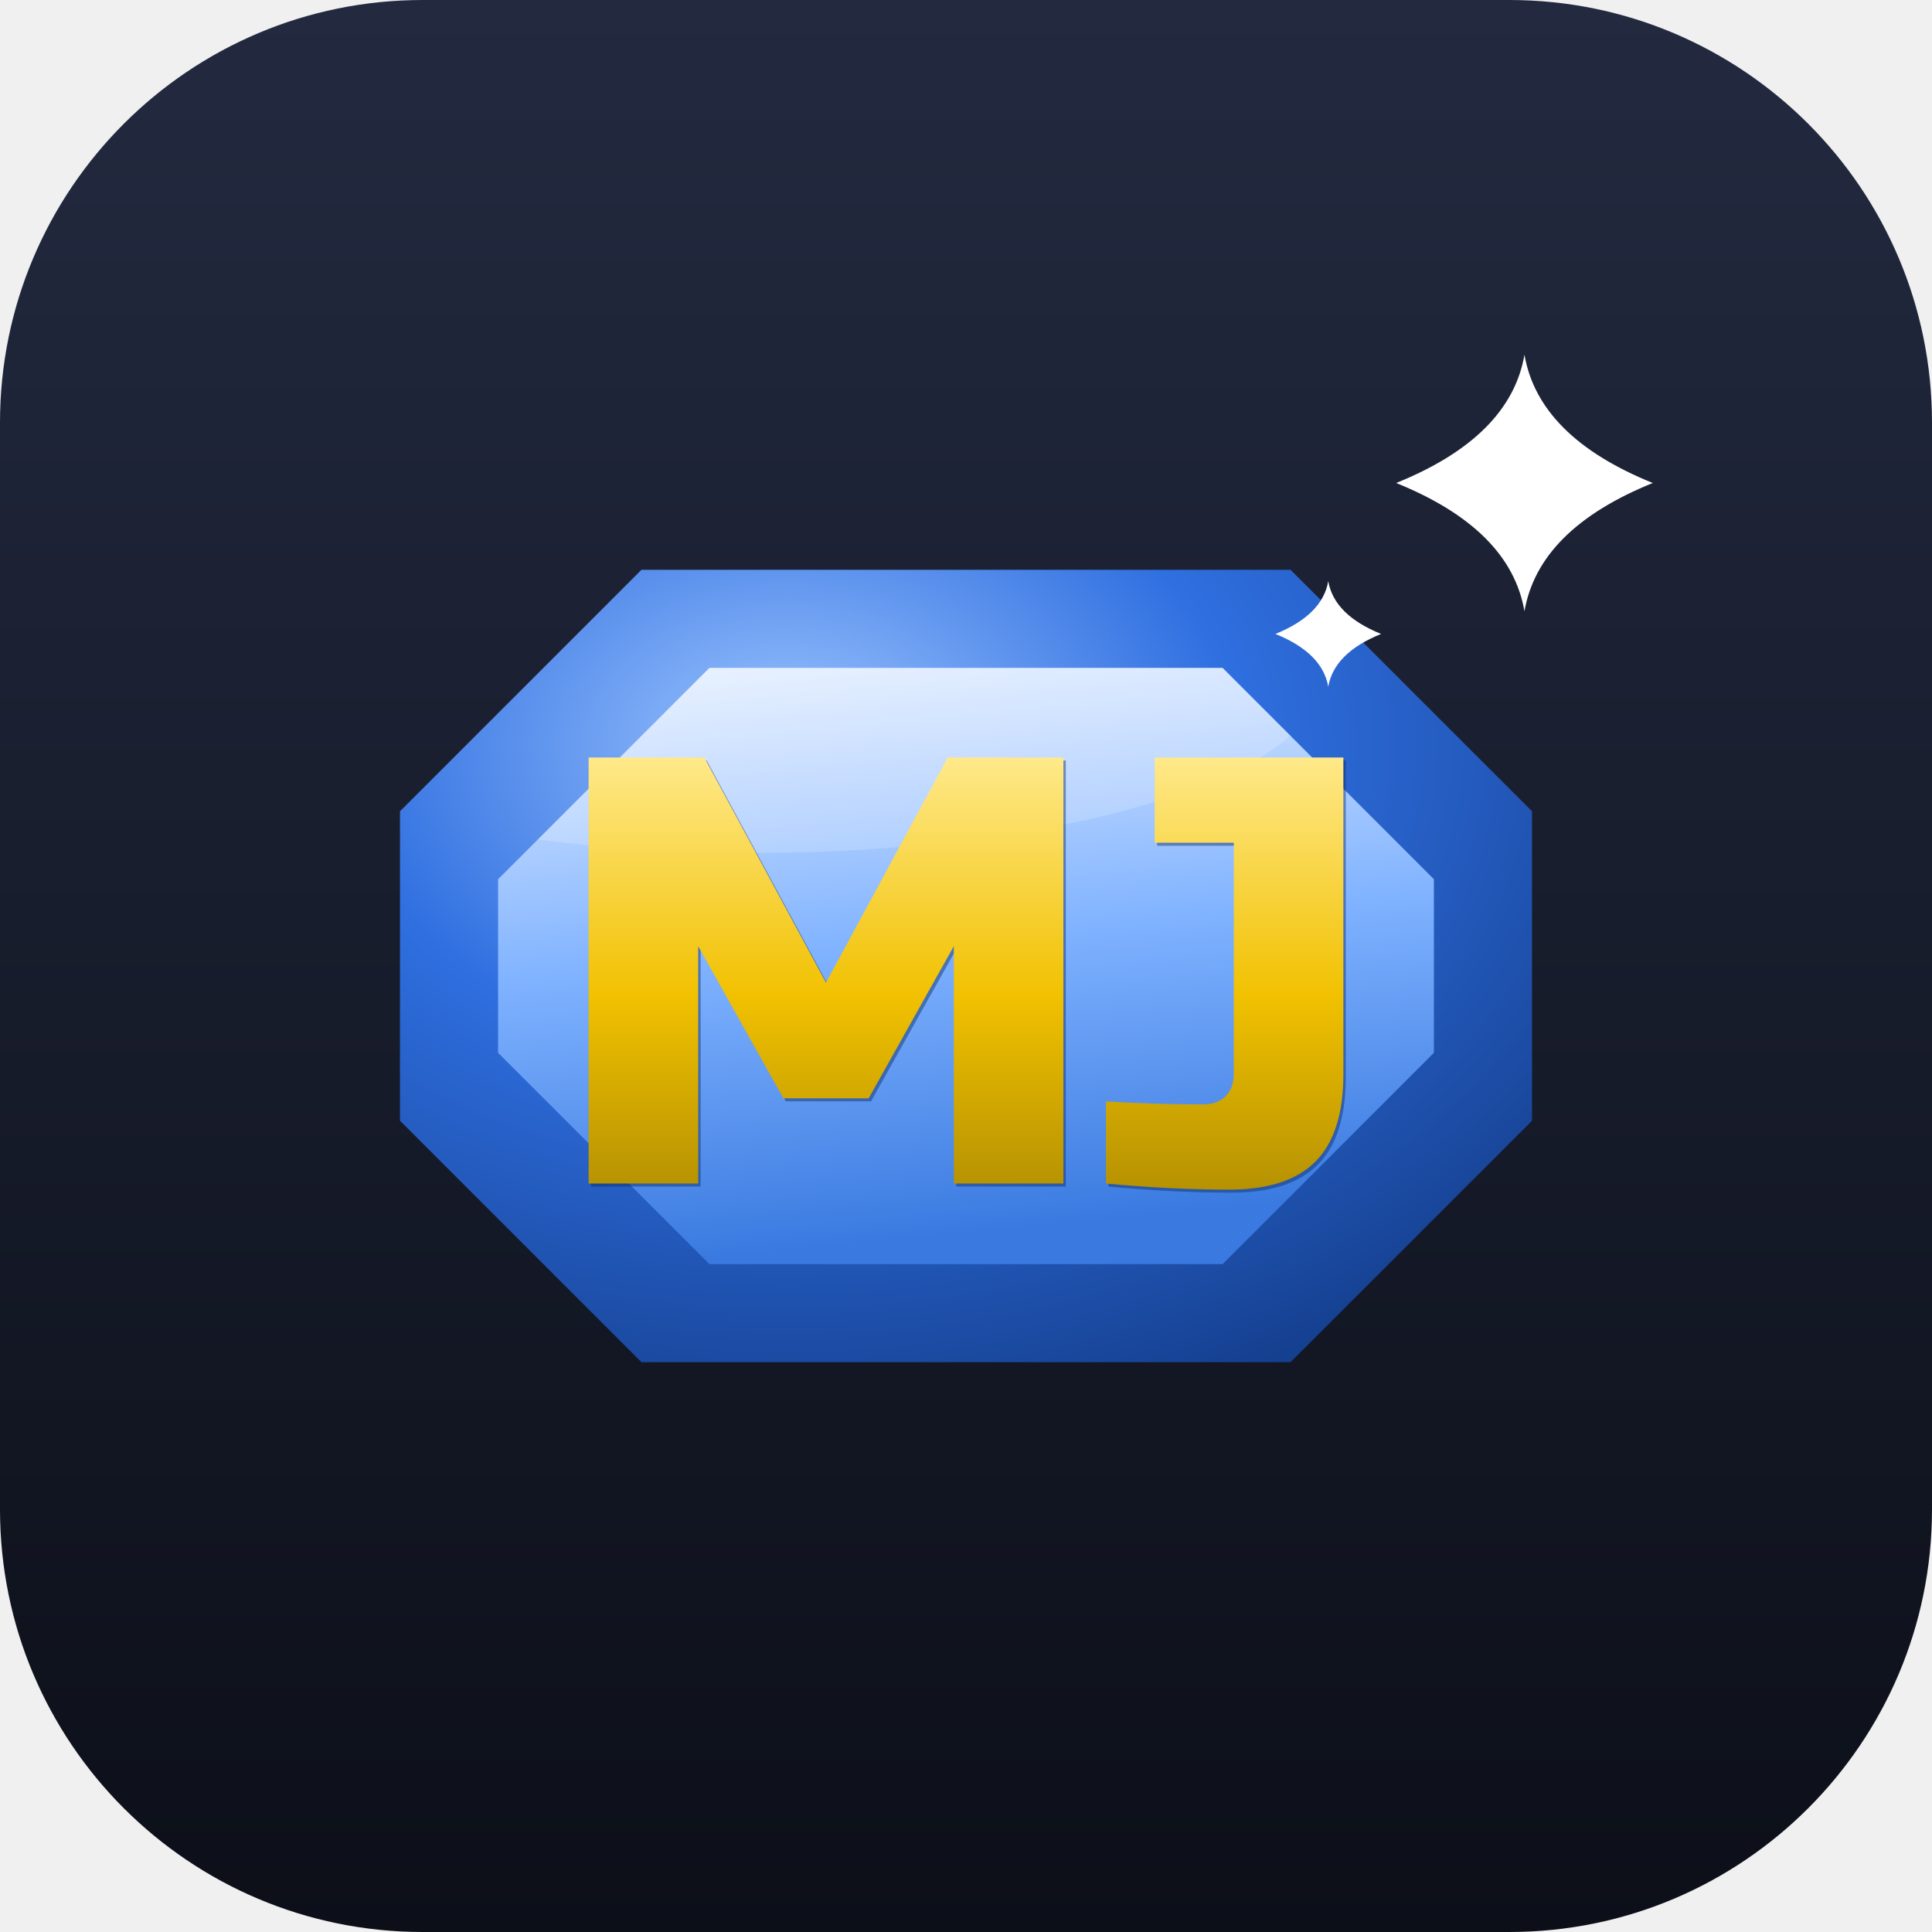
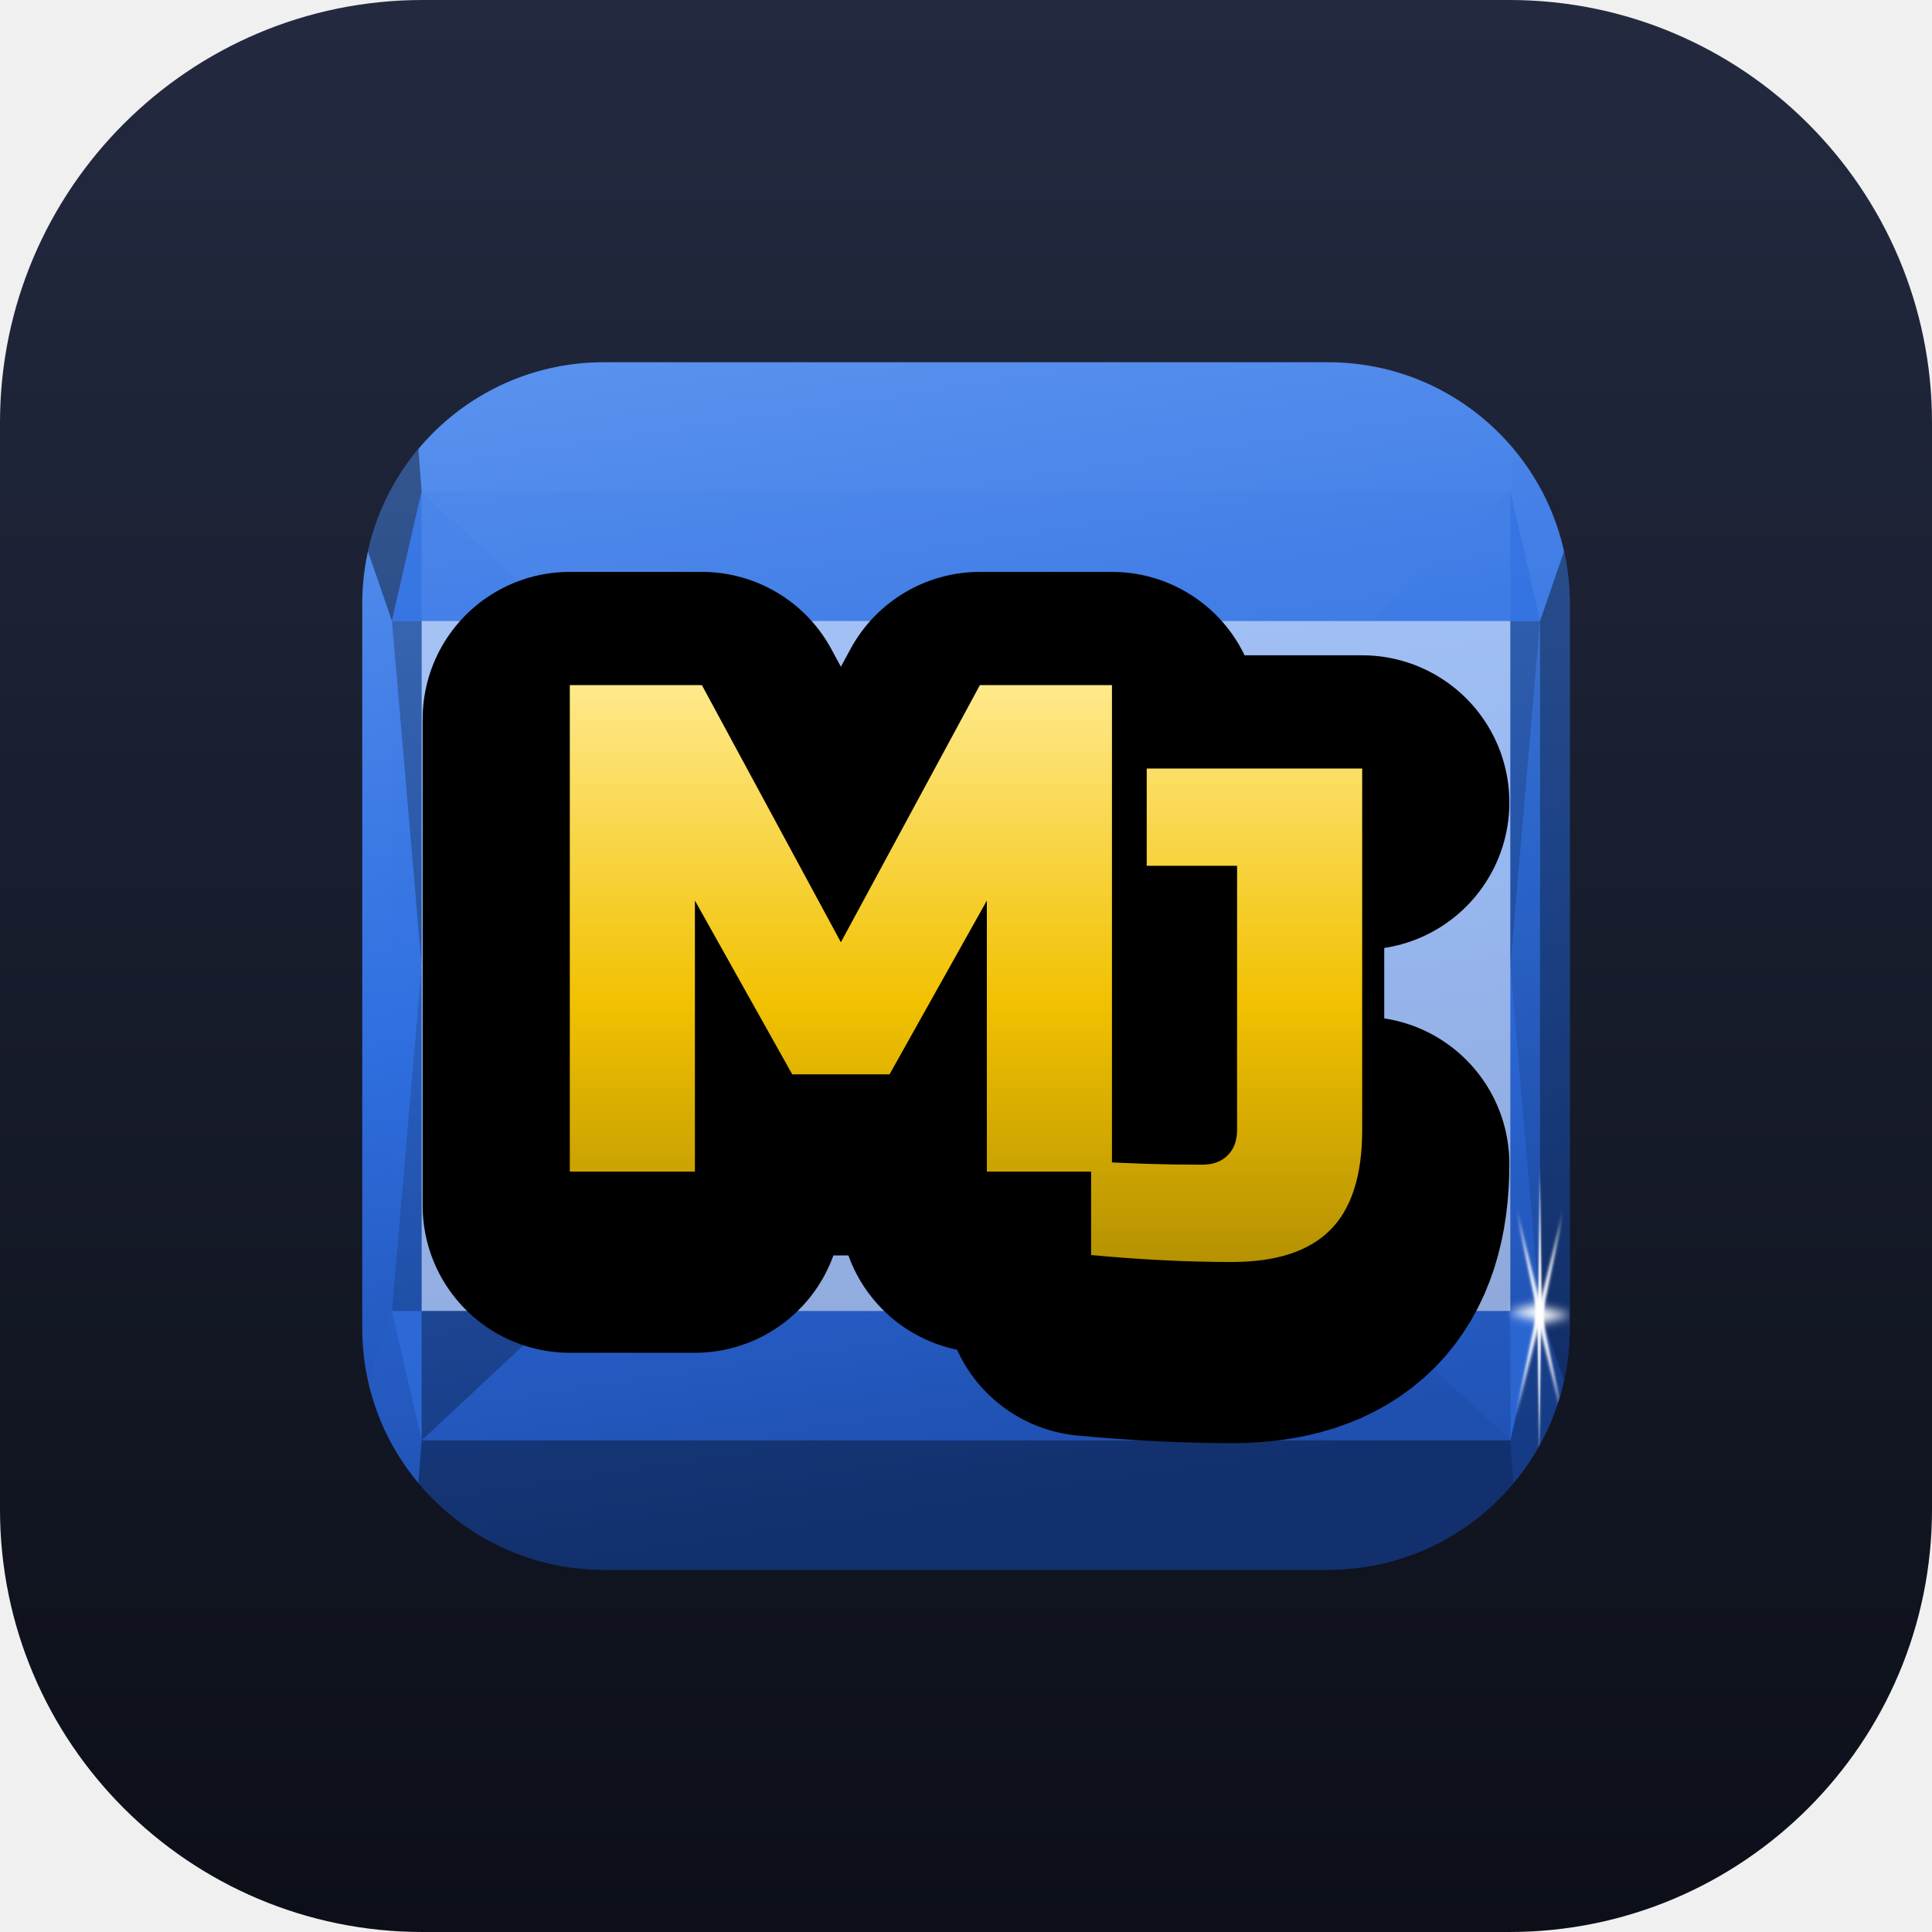
<svg xmlns="http://www.w3.org/2000/svg" width="512" height="512" viewBox="0 0 512 512" role="img" aria-label="Blue jewel with gold MJ monogram">
  <defs>
    <linearGradient id="a-bg" x1="0" y1="0" x2="0" y2="1">
      <stop offset="0%" stop-color="#232a40" />
      <stop offset="100%" stop-color="#0c0f18" />
    </linearGradient>
-     <radialGradient id="a-outer" cx="34%" cy="22%" r="95%">
-       <stop offset="0%" stop-color="#9cc4ff" />
-       <stop offset="42%" stop-color="#2f6fe0" />
-       <stop offset="100%" stop-color="#123a86" />
-     </radialGradient>
-     <linearGradient id="a-table" x1="0" y1="0" x2="0.15" y2="1">
-       <stop offset="0%" stop-color="#eaf2ff" />
-       <stop offset="52%" stop-color="#7fb2ff" />
-       <stop offset="100%" stop-color="#3a7ae0" />
+     <linearGradient id="a-blue" x1="0" y1="0" x2="0.15" y2="1">
+       <stop offset="0%" stop-color="#5b93ef" />
+       <stop offset="55%" stop-color="#2f6fe0" />
+       <stop offset="100%" stop-color="#1c4aa8" />
    </linearGradient>
    <linearGradient id="a-gold" x1="0" y1="0" x2="0" y2="1">
      <stop offset="0%" stop-color="#ffe98a" />
      <stop offset="55%" stop-color="#f1c101" />
      <stop offset="100%" stop-color="#b69202" />
    </linearGradient>
    <clipPath id="a-clip">
-       <polygon points="188,177 324,177 380,233 380,279 324,335 188,335 132,279 132,233" />
+       <rect x="96" y="96" width="320" height="320" rx="64" />
    </clipPath>
+     <linearGradient id="a-w1">
+       <stop style="stop-color:#ffffff;stop-opacity:1;" offset="0" id="stop5936" />
+     </linearGradient>
+     <linearGradient id="a-w2">
+       <stop style="stop-color:#ffffff;stop-opacity:1;" offset="0" id="stop5896" />
+       <stop style="stop-color:#ffffff;stop-opacity:0.965;" offset="1" id="stop5898" />
+     </linearGradient>
+     <linearGradient id="a-w3">
+       <stop style="stop-color:#ffffff;stop-opacity:1;" offset="0" id="stop5203" />
+     </linearGradient>
+     <radialGradient href="#a-w2" id="a-spark" cx="340" cy="1042.362" fx="340" fy="1042.362" r="13.846" gradientUnits="userSpaceOnUse" />
+     <filter id="a-blur" color-interpolation-filters="sRGB">
+       <feGaussianBlur stdDeviation="0.436" id="a-blurfe" />
+     </filter>
+     <radialGradient href="#a-w1" id="a-gloss" cx="212.5" cy="982.362" fx="212.5" fy="982.362" r="182.5" gradientTransform="matrix(1.506849,0,0,0.2191781,-15.20548,767.0499)" gradientUnits="userSpaceOnUse" />
  </defs>
  <rect width="512" height="512" rx="112" fill="url(#a-bg)" />
-   <polygon points="170,151 342,151 406,215 406,297 342,361 170,361 106,297 106,215" fill="url(#a-outer)" />
-   <polygon points="188,177 324,177 380,233 380,279 324,335 188,335 132,279 132,233" fill="url(#a-table)" />
+   <rect x="96" y="96" width="320" height="320" rx="64" fill="url(#a-blue)" />
  <g clip-path="url(#a-clip)">
-     <ellipse cx="200" cy="180" rx="150" ry="46" fill="#ffffff" opacity="0.18" />
+     <g transform="translate(96 96) scale(0.52459 2.28571)">
+       <g transform="translate(0,-912.3622)">
+         <path id="path5470" d="m 30,942.362 550,0 0,80 -550,0 z" style="opacity:0.5;fill:url(#a-gloss);fill-opacity:1;stroke:none" />
+         <path id="path5470-1" d="m 0,932.362 25,-20 5,15 -15,15 z" style="opacity:0.4;fill:#000000;fill-opacity:1;stroke:none" />
+         <path id="path5470-1-6" d="m 0,1032.362 15,-10 15,15 -5,15 z" style="opacity:0.1;fill:#2f6fe0;fill-opacity:1;stroke:none" />
+         <path id="path5470-1-6-8" d="m 580,927.362 5,-15 25,20 -15,10 z" style="opacity:0.1;fill:#2f6fe0;fill-opacity:1;stroke:none" />
+         <path id="path5470-1-8" d="m 580,1037.362 15,-15 15,10 -25,20 z" style="opacity:0.2;fill:#000000;fill-opacity:1;stroke:none" />
+         <path id="path5470-1-8-2" d="m 30,1037.362 550,0 5,15 -560,0 z" style="opacity:0.35;fill:#000000;fill-opacity:1;stroke:none" />
+         <path id="path5470-1-8-2-7" d="m 610,932.362 0,100 -15,-10 0,-80 z" style="opacity:0.4;fill:#000000;fill-opacity:1;stroke:none" />
+         <path id="path5470-1-6-7" d="m 15,1022.362 15,0 0,15 z" style="opacity:0;fill:#2f6fe0;fill-opacity:1;stroke:none" />
+         <path id="path5470-1-1" d="m 15,1022.362 15,0 0,15 z" style="opacity:0.7;fill:#2f6fe0;fill-opacity:1;stroke:none" />
+         <path id="path5470-1-1-2" d="m 30,1037.362 0,-15 70,0 z" style="opacity:0.25;fill:#000000;fill-opacity:1;stroke:none" />
+         <path id="path5470-1-1-2-6" d="m 30,1022.362 -15,0 15,-40 z" style="opacity:0.15;fill:#000000;fill-opacity:1;stroke:none" />
+         <path id="path5470-1-1-2-6-0" d="m 15,942.362 15,40 0,-40 z" style="opacity:0.25;fill:#000000;fill-opacity:1;stroke:none" />
+         <path id="path5470-1-1-2-6-4" d="m 30,982.362 -15,40 0,-80 z" style="opacity:0.05;fill:#2f6fe0;fill-opacity:1;stroke:none" />
+         <path id="path5470-1-1-2-6-9" d="m 580,1022.362 15,0 -15,-40 z" style="opacity:0.1;fill:#2f6fe0;fill-opacity:1;stroke:none" />
+         <path id="path5470-1-1-2-6-0-4" d="m 595,942.362 -15,40 0,-40 z" style="opacity:0.25;fill:#000000;fill-opacity:1;stroke:none" />
+         <path id="path5470-1-1-2-6-4-6" d="m 580,982.362 15,40 0,-80 z" style="opacity:0.1;fill:#000000;fill-opacity:1;stroke:none" />
+         <path id="path5470-1-1-0" d="m 15,942.362 15,0 0,-15 z" style="opacity:0.7;fill:#2f6fe0;fill-opacity:1;stroke:none" />
+         <path id="path5470-1-1-2-3" d="m 30,927.362 0,15 70,0 z" style="opacity:0.2;fill:#2f6fe0;fill-opacity:1;stroke:none" />
+         <path id="path5470-1-1-6" d="m 595,1022.362 -15,0 0,15 z" style="opacity:0.7;fill:#2f6fe0;fill-opacity:1;stroke:none" />
+         <path id="path5470-1-1-2-2" d="m 580,1037.362 0,-15 -70,0 z" style="opacity:0.25;fill:#2f6fe0;fill-opacity:1;stroke:none" />
+         <path id="path5470-1-1-6-4" d="m 595,942.362 -15,0 0,-15 z" style="opacity:0.7;fill:#2f6fe0;fill-opacity:1;stroke:none" />
+         <path id="path5470-1-1-2-2-5" d="m 580,927.362 0,15 -70,0 z" style="opacity:0.15;fill:#2f6fe0;fill-opacity:1;stroke:none" />
+         <path id="path5470-1-6-88" d="m 30,1037.362 70,-15 410,0 70,15 z" style="opacity:0.1;fill:#2f6fe0;fill-opacity:1;stroke:none" />
+         <path id="path5470-1-6-88-1" d="m 30,927.362 70,15 410,0 70,-15 z" style="opacity:0.1;fill:#2f6fe0;fill-opacity:1;stroke:none" />
+         <path style="fill:url(#a-spark);fill-opacity:1;fill-rule:nonzero;stroke:none;filter:url(#a-blur)" id="path5836" d="m 340.118,1029.906 0.662,10.953 8.111,-7.221 -7.277,8.213 10.841,0.629 -10.953,0.662 7.221,8.111 -8.213,-7.277 -0.629,10.841 -0.662,-10.953 -8.111,7.221 7.277,-8.213 -10.841,-0.629 10.953,-0.662 -7.221,-8.111 8.213,7.277 z" transform="matrix(1.324015,0,0,1.324015,144.5979,-357.4278)" />
+       </g>
+     </g>
  </g>
-   <path d="M660 0L660-390L520-140L380-140L240-390L240 0L60 0L60-700L250-700L450-330L650-700L840-700L840 0L660 0M1300-180Q1300-82 1254-36Q1208 10 1112.50 10Q1017 10 910 0L910-135Q988-130 1070-130Q1093-130 1106.50-143.50Q1120-157 1120-180L1120-560L990-560L990-700L1300-700" transform="translate(256 258) scale(0.1613) translate(-680 345) translate(4 5)" fill="#0b2a63" opacity="0.45" />
-   <path d="M660 0L660-390L520-140L380-140L240-390L240 0L60 0L60-700L250-700L450-330L650-700L840-700L840 0L660 0M1300-180Q1300-82 1254-36Q1208 10 1112.50 10Q1017 10 910 0L910-135Q988-130 1070-130Q1093-130 1106.50-143.50Q1120-157 1120-180L1120-560L990-560L990-700L1300-700" transform="translate(256 258) scale(0.1613) translate(-680 345)" fill="url(#a-gold)" />
-   <path d="M 404 94 Q 407.74 115.76 438 128 Q 407.74 140.24 404 162 Q 400.26 140.24 370 128 Q 400.26 115.76 404 94 Z" fill="#ffffff" />
-   <path d="M 352 154 Q 353.54 162.96 366 168 Q 353.54 173.04 352 182 Q 350.46 173.04 338 168 Q 350.46 162.96 352 154 Z" fill="#ffffff" />
+   <path d="M660 0L660-390L520-140L380-140L240-390L240 0L60 0L60-700L250-700L450-330L650-700L840-700L840 0L660 0M1200-60Q1200 38 1154 84Q1108 130 1012.50 130Q917 130 810 120L810-15Q888-10 970-10Q993-10 1006.50-23.50Q1020-37 1020-60L1020-440L890-440L890-580L1200-580" transform="translate(256 258) scale(0.1842) translate(-630 285) translate(0 48.85993)" fill="none" stroke="#000000" stroke-width="423.453" stroke-linejoin="round" stroke-linecap="round" />
+   <path d="M660 0L660-390L520-140L380-140L240-390L240 0L60 0L60-700L250-700L450-330L650-700L840-700L840 0L660 0M1200-60Q1200 38 1154 84Q1108 130 1012.50 130Q917 130 810 120L810-15Q888-10 970-10Q993-10 1006.50-23.50Q1020-37 1020-60L1020-440L890-440L890-580L1200-580" transform="translate(256 258) scale(0.1842) translate(-630 285)" fill="url(#a-gold)" />
</svg>
